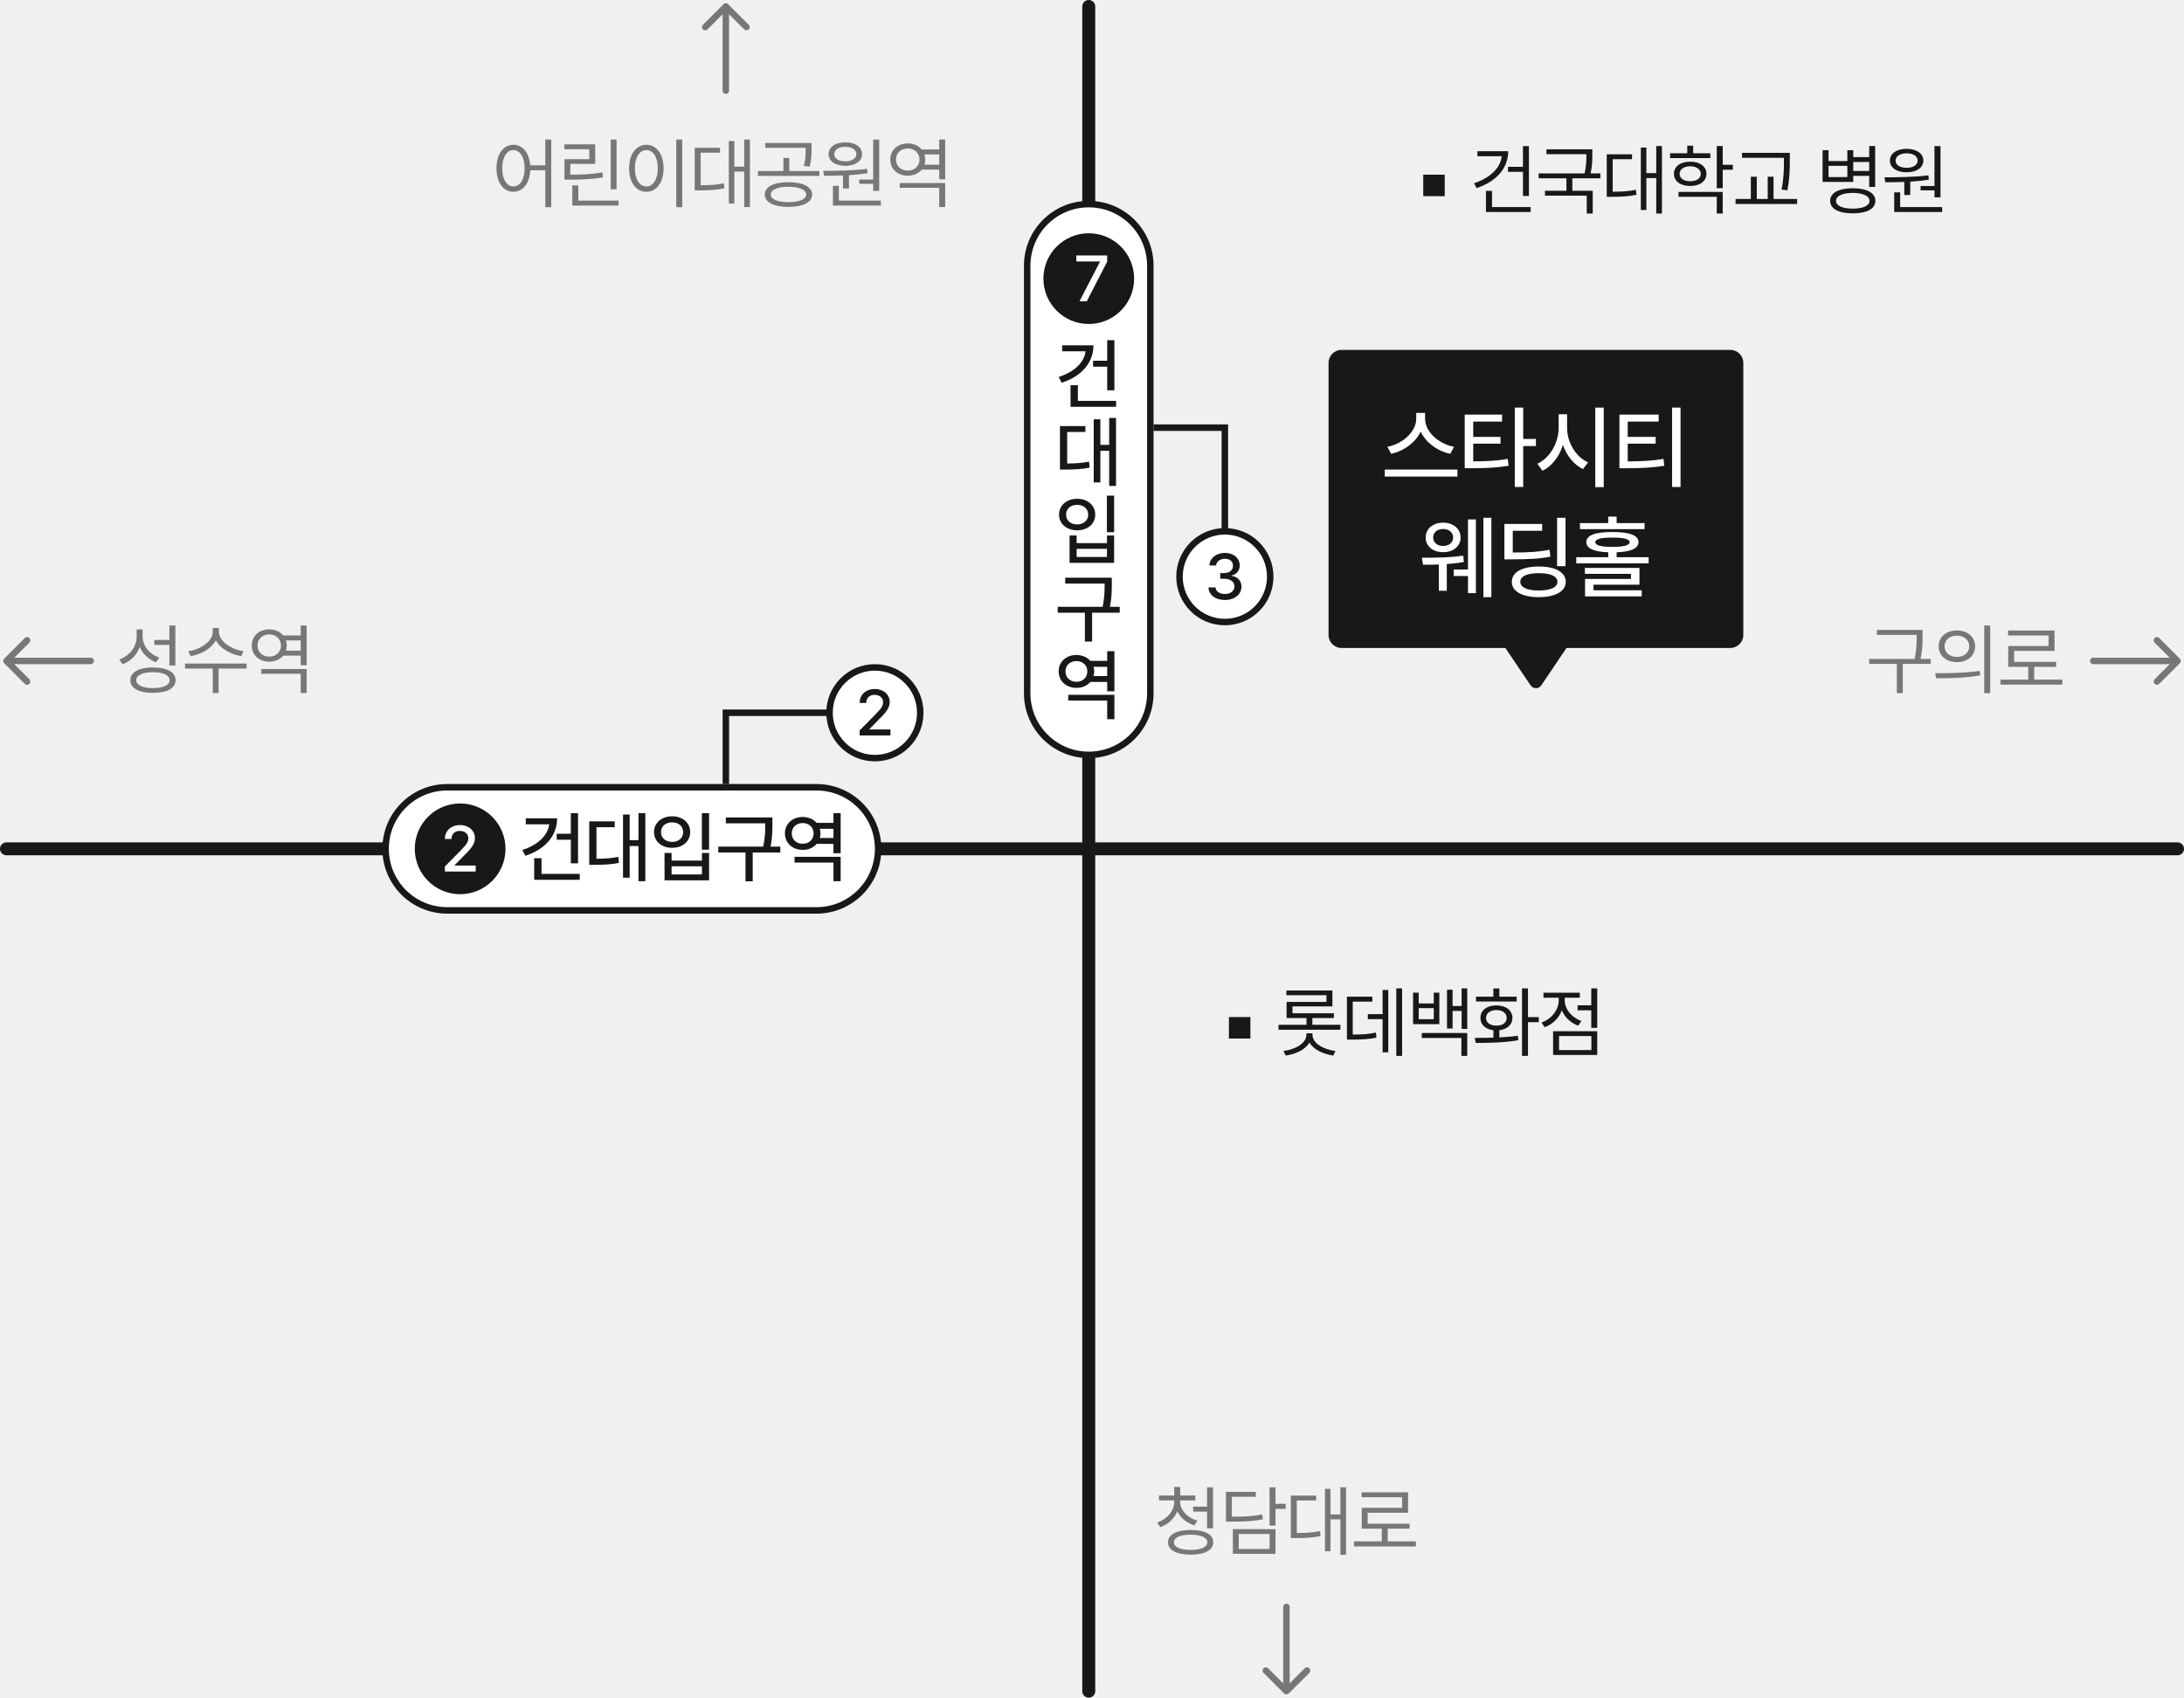
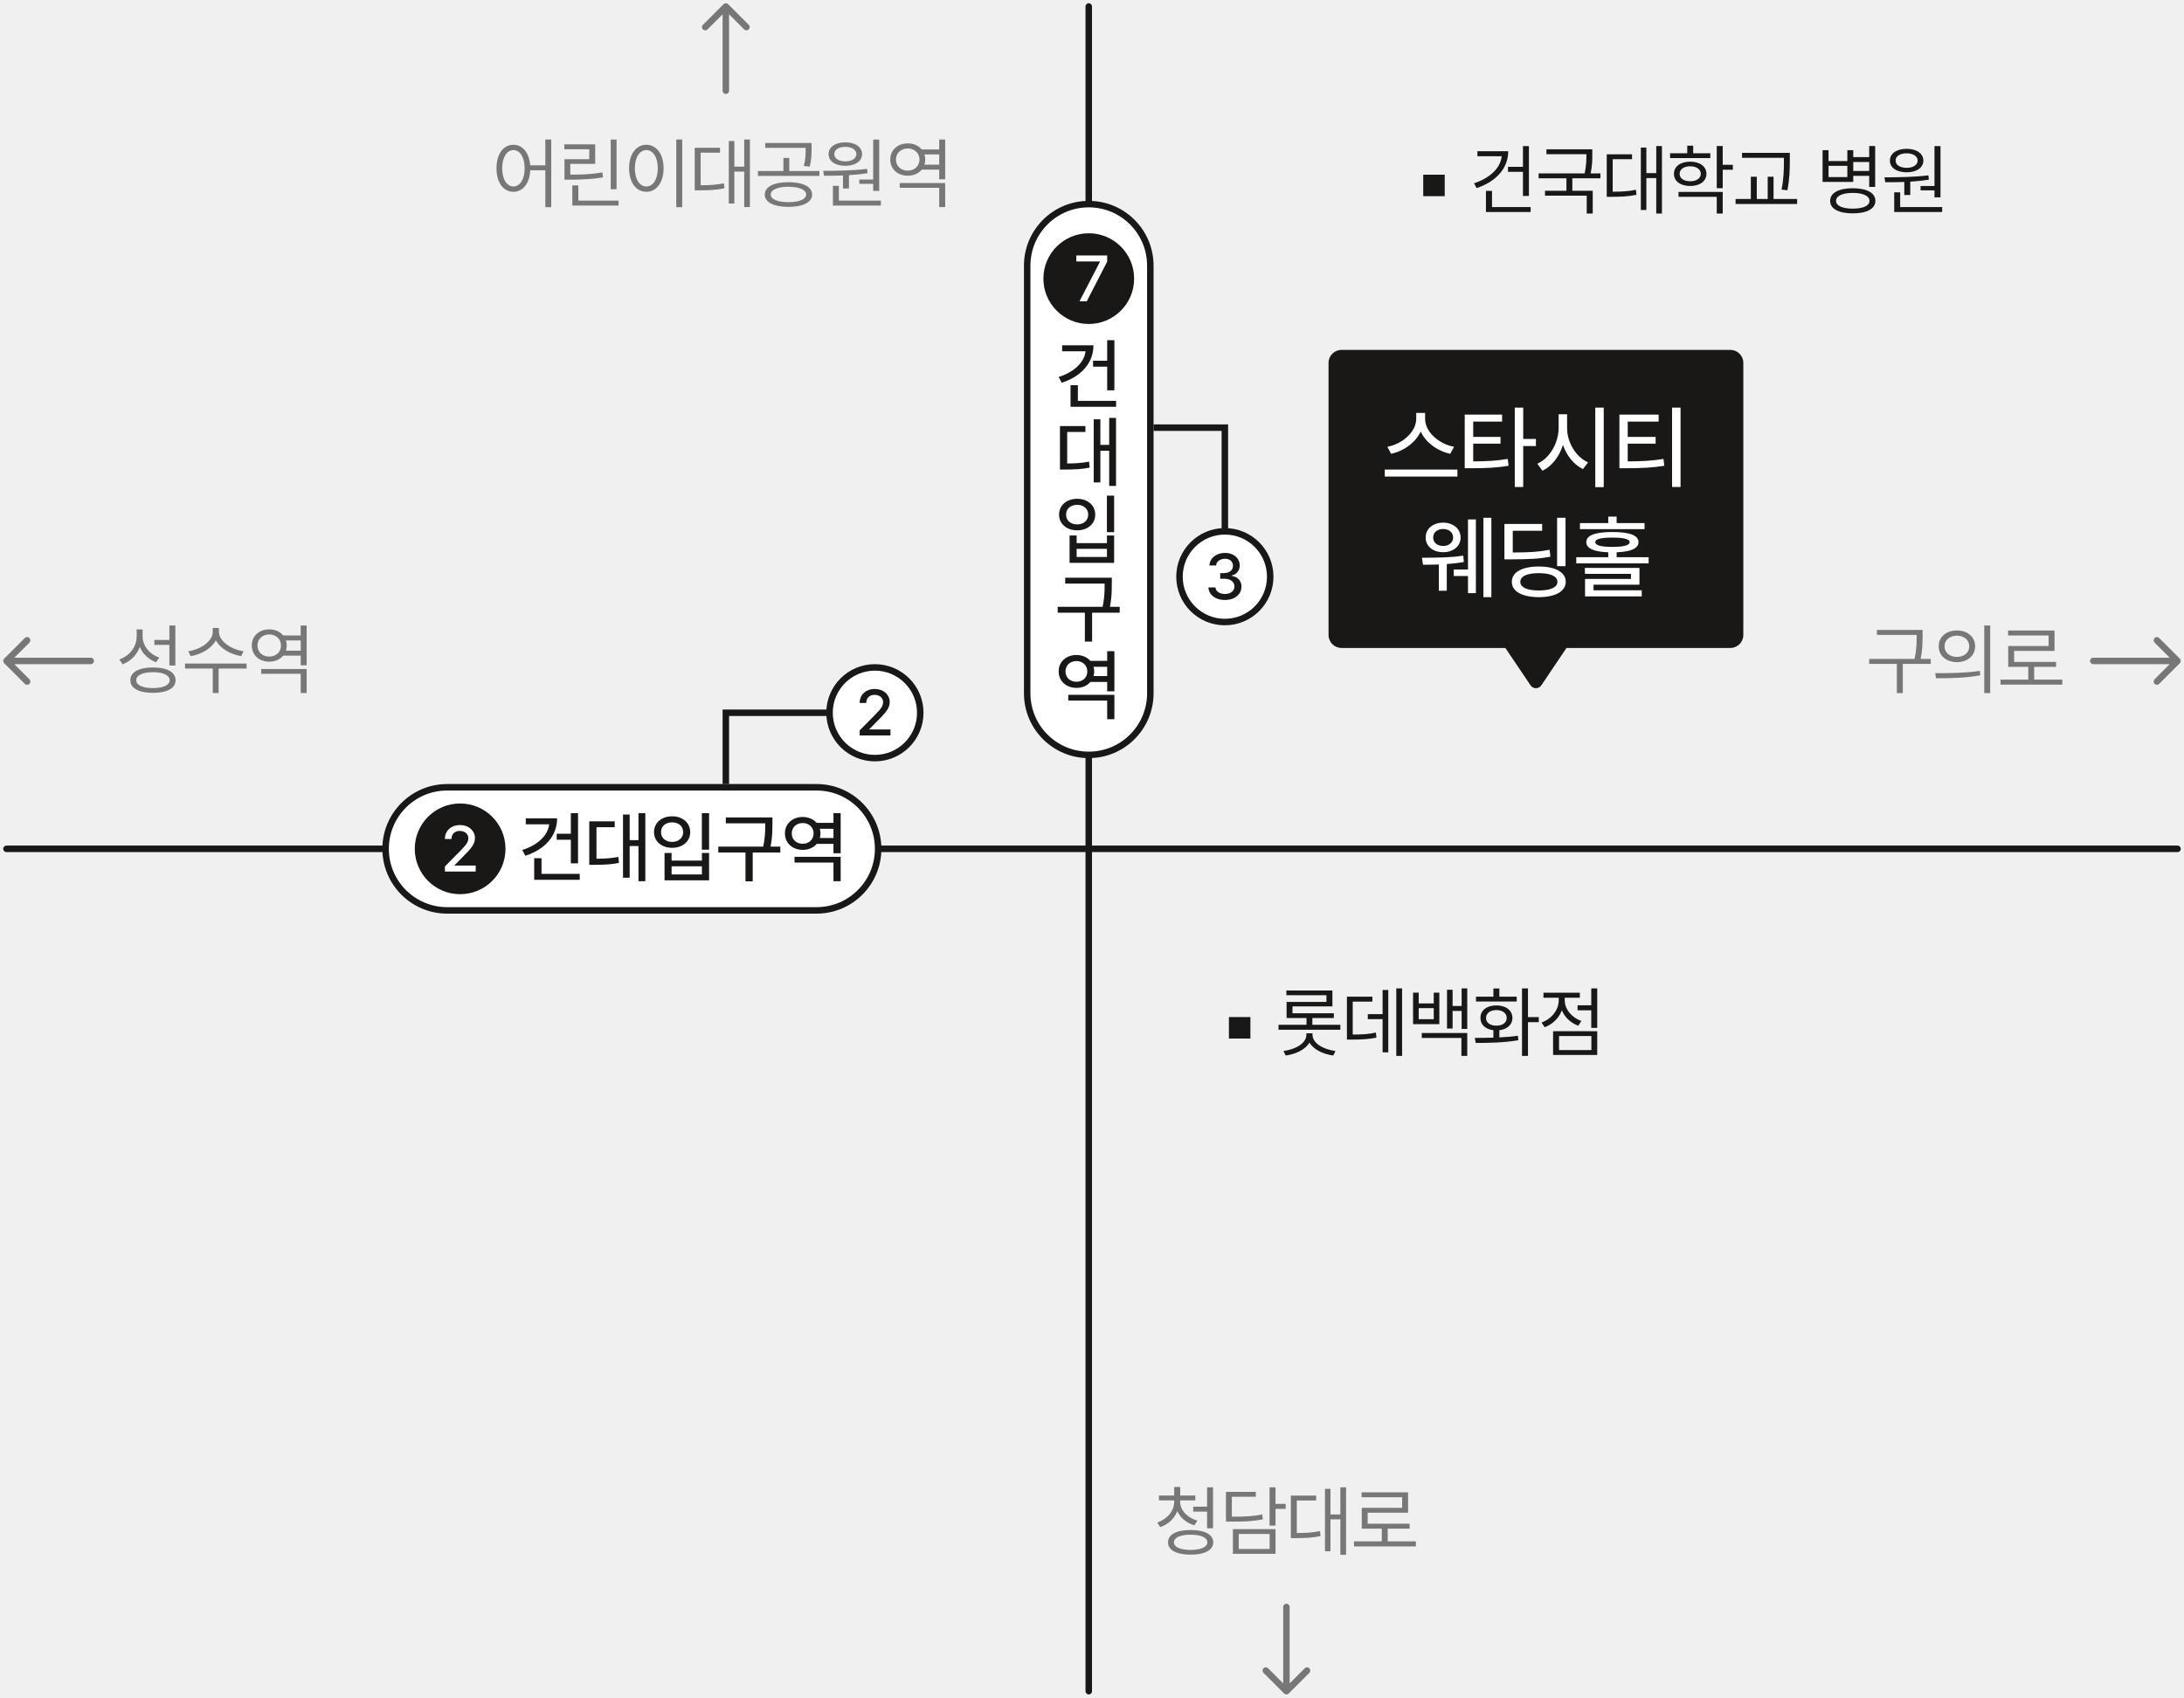
<svg xmlns="http://www.w3.org/2000/svg" width="337" height="262" viewBox="0 0 337 262" fill="none">
-   <path d="M168 1V261" stroke-width="2" stroke-linecap="round" stroke="#1A1816" />
-   <path d="M1 131L336 131" stroke-width="2" stroke-linecap="round" stroke="#1A1816" />
+   <path d="M168 1V261" stroke-linecap="round" stroke="#1A1816" />
+   <path d="M1 131L336 131" stroke-linecap="round" stroke="#1A1816" />
  <path d="M219.611 26.961H222.926V30.276H219.611V26.961ZM235.918 22.544V30.243H234.998V26.522H232.686V25.751H234.998V22.544H235.918ZM227.448 28.287C229.843 27.496 231.513 25.996 231.72 24.11H227.97V23.34H232.727C232.719 26.017 230.805 28.055 227.846 29.025L227.448 28.287ZM229.288 32.721V29.456H230.224V31.959H236.183V32.721H229.288ZM245.701 23.041V23.796C245.701 24.57 245.701 25.507 245.44 26.762H246.952V27.517H242.618V29.439H245.767V32.953H244.839V30.193H238.4V29.439H241.706V27.517H237.414V26.762H244.52C244.789 25.49 244.789 24.57 244.789 23.796H238.623V23.041H245.701ZM256.445 22.536V32.953H255.567V27.483H254.042V32.406H253.188V22.768H254.042V26.721H255.567V22.536H256.445ZM247.926 30.376V23.812H251.829V24.566H248.846V29.588C250.284 29.584 251.274 29.526 252.426 29.29L252.509 30.061C251.257 30.326 250.197 30.367 248.597 30.376H247.926ZM263.908 23.655V24.401H257.701V23.655H260.352V22.486H261.264V23.655H263.908ZM258.297 26.829C258.289 25.685 259.3 24.956 260.808 24.948C262.3 24.956 263.303 25.685 263.311 26.829C263.303 27.964 262.3 28.702 260.808 28.702C259.3 28.702 258.289 27.964 258.297 26.829ZM259.002 30.376V29.622H265.822V32.953H264.902V30.376H259.002ZM259.176 26.829C259.167 27.525 259.822 27.972 260.808 27.972C261.778 27.972 262.433 27.525 262.441 26.829C262.433 26.124 261.778 25.669 260.808 25.66C259.822 25.669 259.167 26.124 259.176 26.829ZM264.902 29.041V22.536H265.822V25.428H267.388V26.199H265.822V29.041H264.902ZM276.177 23.588V24.749C276.169 26.083 276.169 27.425 275.804 29.365L274.901 29.257C275.265 27.417 275.265 26.05 275.265 24.749V24.351H268.801V23.588H276.177ZM267.807 31.478V30.707H270.16V27.276H271.08V30.707H272.763V27.276H273.666V30.707H277.304V31.478H267.807ZM282.152 23.174V24.856H285.052V23.174H285.964V24.243H288.425V22.536H289.345V28.851H288.425V27.144H285.964V28.072H281.232V23.174H282.152ZM282.152 27.326H285.052V25.594H282.152V27.326ZM282.4 31.006C282.392 29.762 283.718 29.058 285.889 29.05C288.052 29.058 289.378 29.762 289.378 31.006C289.378 32.224 288.052 32.928 285.889 32.928C283.718 32.928 282.392 32.224 282.4 31.006ZM283.312 31.006C283.304 31.751 284.29 32.199 285.889 32.199C287.48 32.199 288.467 31.751 288.467 31.006C288.467 30.227 287.48 29.779 285.889 29.771C284.29 29.779 283.304 30.227 283.312 31.006ZM285.964 26.381H288.425V24.997H285.964V26.381ZM299.426 22.544V30.459H298.498V29.373H296.352V28.702H298.498V22.544H299.426ZM290.783 27.367C292.722 27.359 295.332 27.343 297.562 27.061L297.628 27.732C296.696 27.881 295.722 27.977 294.761 28.035V30.094H293.841V28.08C292.788 28.122 291.781 28.126 290.907 28.122L290.783 27.367ZM291.62 24.782C291.62 23.688 292.664 22.967 294.205 22.967C295.73 22.967 296.774 23.688 296.783 24.782C296.774 25.892 295.73 26.588 294.205 26.588C292.664 26.588 291.62 25.892 291.62 24.782ZM292.283 32.721V29.68H293.203V31.959H299.683V32.721H292.283ZM292.498 24.782C292.49 25.461 293.186 25.901 294.205 25.901C295.192 25.901 295.896 25.461 295.904 24.782C295.896 24.11 295.192 23.655 294.205 23.663C293.186 23.655 292.49 24.11 292.498 24.782Z" fill="#1A1816" />
  <path d="M189.628 156.961H192.943V160.276H189.628V156.961ZM206.821 158.155V158.917H197.283V158.155H201.6V157.11H198.526V154.624H204.675V153.588H198.493V152.859H205.595V155.32H199.437V156.381H205.819V157.11H202.504V158.155H206.821ZM198.045 162.199C199.943 161.95 201.584 160.989 201.584 159.68V159.464H202.52V159.68C202.52 160.989 204.153 161.95 206.067 162.199L205.728 162.903C204.136 162.671 202.678 161.979 202.056 160.894C201.431 161.979 199.976 162.671 198.385 162.903L198.045 162.199ZM216.348 152.536V162.953H215.453V152.536H216.348ZM207.837 160.442V153.82H211.765V154.583H208.732V159.663C210.236 159.659 211.185 159.601 212.303 159.356L212.395 160.135C211.193 160.384 210.174 160.434 208.5 160.442H207.837ZM211.06 157.285V156.514H213.339V152.785H214.218V162.406H213.339V157.285H211.06ZM218.912 153.199V154.856H221.233V153.199H222.095V158.055H218.042V153.199H218.912ZM218.912 157.293H221.233V155.586H218.912V157.293ZM219.385 160.185V159.423H226.404V162.953H225.501V160.185H219.385ZM223.28 158.727V152.743H224.142V155.254H225.534V152.544H226.404V158.793H225.534V156.017H224.142V158.727H223.28ZM235.773 152.536V156.97H237.439V157.749H235.773V162.953H234.853V152.536H235.773ZM227.56 160.177C228.41 160.173 229.404 160.169 230.436 160.14V158.992C229.222 158.847 228.43 158.138 228.439 157.102C228.43 155.925 229.425 155.163 230.9 155.163C232.358 155.163 233.369 155.925 233.378 157.102C233.369 158.138 232.566 158.851 231.356 158.992V160.102C232.325 160.057 233.307 159.978 234.215 159.845L234.281 160.541C232.002 160.931 229.541 160.956 227.718 160.956L227.56 160.177ZM227.751 154.558V153.812H230.436V152.552H231.356V153.812H234.032V154.558H227.751ZM229.3 157.102C229.3 157.823 229.939 158.296 230.9 158.287C231.853 158.296 232.491 157.823 232.491 157.102C232.491 156.373 231.853 155.884 230.9 155.884C229.939 155.884 229.3 156.373 229.3 157.102ZM246.459 152.536V158.635H245.539V155.917H243.426V155.146H245.539V152.536H246.459ZM237.865 157.807C239.407 157.26 240.517 155.867 240.517 154.384V153.978H238.164V153.207H243.774V153.978H241.445V154.384C241.445 155.727 242.489 157.028 244.014 157.566L243.534 158.296C242.357 157.873 241.449 156.999 240.998 155.921C240.546 157.123 239.585 158.076 238.346 158.528L237.865 157.807ZM239.647 162.812V159.149H246.459V162.812H239.647ZM240.567 162.058H245.556V159.887H240.567V162.058Z" fill="#1A1816" />
  <path d="M182.096 231.765C182.096 233.066 183.214 234.235 184.756 234.682L184.308 235.403C183.098 235.039 182.133 234.251 181.661 233.224C181.213 234.363 180.26 235.262 179.021 235.677L178.574 234.964C180.107 234.45 181.184 233.182 181.184 231.765V231.55H178.831V230.804H181.184V229.486H182.112V230.804H184.441V231.55H182.096V231.765ZM180.231 238.022C180.223 236.812 181.549 236.124 183.72 236.124C185.883 236.124 187.209 236.812 187.209 238.022C187.209 239.232 185.883 239.928 183.72 239.928C181.549 239.928 180.223 239.232 180.231 238.022ZM181.143 238.022C181.134 238.751 182.121 239.199 183.72 239.199C185.319 239.199 186.297 238.751 186.297 238.022C186.297 237.285 185.319 236.854 183.72 236.845C182.121 236.854 181.134 237.285 181.143 238.022ZM184.118 233.282V232.519H186.256V229.536H187.176V235.851H186.256V233.282H184.118ZM196.818 229.536V232.088H198.384V232.859H196.818V235.445H195.898V229.536H196.818ZM189.169 234.831V230.24H193.777V230.994H190.08V234.069C192.169 234.073 193.362 233.999 194.754 233.721L194.87 234.475C193.404 234.773 192.161 234.831 189.973 234.831H189.169ZM190.238 239.804V235.992H196.818V239.804H190.238ZM191.141 239.058H195.906V236.738H191.141V239.058ZM207.703 229.536V239.953H206.825V234.483H205.3V239.406H204.446V229.768H205.3V233.721H206.825V229.536H207.703ZM199.184 237.376V230.812H203.087V231.566H200.104V236.588C201.542 236.584 202.532 236.526 203.684 236.29L203.767 237.061C202.515 237.326 201.455 237.367 199.855 237.376H199.184ZM218.472 237.881V238.66H208.934V237.881H213.218V235.917H210.127V232.702H216.359V231.069H210.102V230.307H217.271V233.456H211.039V235.155H217.511V235.917H214.13V237.881H218.472Z" fill="#777777" />
  <path d="M199 248C199 247.724 198.776 247.5 198.5 247.5C198.224 247.5 198 247.724 198 248H198.5H199ZM198.5 248H198V261H198.5H199V248H198.5ZM198.146 261.354C198.342 261.549 198.658 261.549 198.854 261.354L202.036 258.172C202.231 257.976 202.231 257.66 202.036 257.464C201.84 257.269 201.524 257.269 201.328 257.464L198.5 260.293L195.672 257.464C195.476 257.269 195.16 257.269 194.964 257.464C194.769 257.66 194.769 257.976 194.964 258.172L198.146 261.354Z" fill="#777777" />
  <path d="M111.5 14C111.5 14.276 111.724 14.5 112 14.5C112.276 14.5 112.5 14.276 112.5 14L112 14L111.5 14ZM112 14L112.5 14L112.5 1L112 1L111.5 1L111.5 14L112 14ZM112.354 0.646C112.158 0.451 111.842 0.451 111.646 0.646L108.464 3.828C108.269 4.024 108.269 4.34 108.464 4.536C108.66 4.731 108.976 4.731 109.172 4.536L112 1.707L114.828 4.536C115.024 4.731 115.34 4.731 115.536 4.536C115.731 4.34 115.731 4.024 115.536 3.828L112.354 0.646Z" fill="#777777" />
  <path d="M79.224 22.34C80.641 22.348 81.664 23.566 81.809 25.514H84.146V21.536H85.058V31.97H84.146V26.276H81.818C81.718 28.319 80.678 29.599 79.224 29.599C77.682 29.599 76.605 28.191 76.613 25.97C76.605 23.757 77.682 22.348 79.224 22.34ZM77.492 25.97C77.492 27.669 78.196 28.779 79.224 28.779C80.243 28.779 80.956 27.669 80.956 25.97C80.956 24.279 80.243 23.169 79.224 23.16C78.196 23.169 77.492 24.279 77.492 25.97ZM95.139 21.544V29.21H94.236V21.544H95.139ZM87.076 23.036V22.282H91.841V25.29H87.996V26.956C89.935 26.956 91.298 26.894 92.951 26.608L93.051 27.37C91.344 27.66 89.943 27.718 87.946 27.727H87.101V24.569H90.929V23.036H87.076ZM88.311 31.721V28.613H89.239V30.959H95.446V31.721H88.311ZM105.27 21.536V31.97H104.351V21.536H105.27ZM97.074 25.97C97.074 23.757 98.177 22.348 99.735 22.34C101.276 22.348 102.395 23.757 102.395 25.97C102.395 28.191 101.276 29.599 99.735 29.599C98.177 29.599 97.074 28.191 97.074 25.97ZM97.961 25.97C97.961 27.669 98.69 28.779 99.735 28.779C100.779 28.779 101.5 27.669 101.5 25.97C101.5 24.279 100.779 23.169 99.735 23.16C98.69 23.169 97.961 24.279 97.961 25.97ZM115.716 21.536V31.953H114.838V26.483H113.313V31.406H112.46V21.768H113.313V25.721H114.838V21.536H115.716ZM107.197 29.376V22.812H111.1V23.566H108.117V28.588C109.555 28.584 110.545 28.526 111.697 28.29L111.78 29.061C110.529 29.326 109.468 29.367 107.868 29.376H107.197ZM121.654 28.116C123.892 28.116 125.309 28.82 125.317 30.03C125.309 31.224 123.892 31.928 121.654 31.928C119.425 31.928 118.008 31.224 118.008 30.03C118.008 28.82 119.425 28.116 121.654 28.116ZM116.955 27.146V26.392H120.883V24.378H121.787V26.392H126.436V27.146H116.955ZM118.082 22.82V22.066H125.226V22.953C125.226 23.79 125.226 24.635 124.936 25.713L124.033 25.613C124.314 24.536 124.314 23.765 124.314 22.953V22.82H118.082ZM118.928 30.03C118.919 30.751 119.997 31.199 121.654 31.199C123.32 31.199 124.389 30.751 124.397 30.03C124.389 29.285 123.32 28.829 121.654 28.82C119.997 28.829 118.919 29.285 118.928 30.03ZM135.664 21.544V29.459H134.736V28.373H132.589V27.702H134.736V21.544H135.664ZM127.02 26.367C128.959 26.359 131.57 26.343 133.799 26.061L133.865 26.732C132.933 26.881 131.959 26.977 130.998 27.035V29.094H130.078V27.08C129.026 27.122 128.019 27.126 127.144 27.122L127.02 26.367ZM127.857 23.782C127.857 22.688 128.901 21.967 130.443 21.967C131.968 21.967 133.012 22.688 133.02 23.782C133.012 24.892 131.968 25.588 130.443 25.588C128.901 25.588 127.857 24.892 127.857 23.782ZM128.52 31.721V28.68H129.44V30.959H135.921V31.721H128.52ZM128.736 23.782C128.727 24.461 129.423 24.901 130.443 24.901C131.429 24.901 132.133 24.461 132.142 23.782C132.133 23.11 131.429 22.655 130.443 22.663C129.423 22.655 128.727 23.11 128.736 23.782ZM145.845 28.249V31.953H144.925V28.986H138.834V28.249H145.845ZM137.375 24.619C137.367 23.16 138.519 22.124 140.077 22.133C140.98 22.128 141.747 22.481 142.227 23.069H144.925V21.536H145.845V27.669H144.925V26.177H142.231C141.747 26.765 140.98 27.117 140.077 27.113C138.519 27.122 137.367 26.094 137.375 24.619ZM138.253 24.619C138.253 25.63 139.016 26.334 140.077 26.334C141.104 26.334 141.883 25.63 141.883 24.619C141.883 23.633 141.104 22.912 140.077 22.912C139.016 22.912 138.253 23.633 138.253 24.619ZM142.646 25.414H144.925V23.831H142.646C142.724 24.076 142.77 24.341 142.77 24.619C142.77 24.901 142.724 25.17 142.646 25.414Z" fill="#777777" />
  <path d="M14 102.5C14.276 102.5 14.5 102.276 14.5 102C14.5 101.724 14.276 101.5 14 101.5L14 102L14 102.5ZM14 102L14 101.5L1 101.5L1 102L1 102.5L14 102.5L14 102ZM0.646 101.646C0.451 101.842 0.451 102.158 0.646 102.354L3.828 105.536C4.024 105.731 4.34 105.731 4.536 105.536C4.731 105.34 4.731 105.024 4.536 104.828L1.707 102L4.536 99.172C4.731 98.976 4.731 98.66 4.536 98.465C4.34 98.269 4.024 98.269 3.828 98.465L0.646 101.646Z" fill="#777777" />
  <path d="M22.003 98.177C21.994 99.66 23.055 100.97 24.588 101.483L24.075 102.204C22.923 101.773 22.019 100.928 21.568 99.83C21.124 101.077 20.171 102.047 18.912 102.519L18.414 101.773C20.014 101.21 21.083 99.826 21.091 98.21V97.133H22.003V98.177ZM20.113 104.981C20.105 103.729 21.431 103.008 23.602 103.008C25.765 103.008 27.091 103.729 27.091 104.981C27.091 106.224 25.765 106.928 23.602 106.928C21.431 106.928 20.105 106.224 20.113 104.981ZM21.025 104.981C21.017 105.735 22.003 106.191 23.602 106.191C25.193 106.191 26.18 105.735 26.18 104.981C26.18 104.202 25.193 103.738 23.602 103.738C22.003 103.738 21.017 104.202 21.025 104.981ZM23.818 99.528V98.765H26.138V96.536H27.058V102.71H26.138V99.528H23.818ZM33.783 97.505C33.783 98.972 35.697 100.24 37.579 100.506L37.206 101.26C35.581 100.986 33.978 100.087 33.311 98.807C32.648 100.095 31.044 100.986 29.424 101.26L29.043 100.506C30.924 100.24 32.83 98.997 32.83 97.505V96.909H33.783V97.505ZM28.554 103.174V102.403H38.051V103.174H33.733V106.953H32.83V103.174H28.554ZM47.32 103.249V106.953H46.4V103.986H40.309V103.249H47.32ZM38.851 99.619C38.842 98.16 39.994 97.124 41.552 97.133C42.456 97.129 43.222 97.481 43.703 98.069H46.4V96.536H47.32V102.669H46.4V101.177H43.707C43.222 101.765 42.456 102.117 41.552 102.113C39.994 102.122 38.842 101.094 38.851 99.619ZM39.729 99.619C39.729 100.63 40.492 101.334 41.552 101.334C42.58 101.334 43.359 100.63 43.359 99.619C43.359 98.633 42.58 97.912 41.552 97.912C40.492 97.912 39.729 98.633 39.729 99.619ZM44.121 100.414H46.4V98.832H44.121C44.2 99.076 44.246 99.341 44.246 99.619C44.246 99.901 44.2 100.17 44.121 100.414Z" fill="#777777" />
  <path d="M296.66 97.216V98.127C296.66 99.113 296.66 100.191 296.362 101.691H297.92V102.453H293.61V106.97H292.691V102.453H288.423V101.691H295.425C295.749 100.195 295.749 99.097 295.749 98.127V97.978H289.616V97.216H296.66ZM301.96 97.298C303.601 97.298 304.761 98.293 304.769 99.743C304.761 101.193 303.601 102.188 301.96 102.188C300.319 102.188 299.142 101.193 299.15 99.743C299.142 98.293 300.319 97.298 301.96 97.298ZM298.612 103.887C300.534 103.895 303.186 103.878 305.49 103.539L305.565 104.218C303.178 104.666 300.617 104.674 298.736 104.674L298.612 103.887ZM300.054 99.743C300.045 100.713 300.849 101.384 301.96 101.384C303.062 101.384 303.866 100.713 303.866 99.743C303.866 98.773 303.062 98.102 301.96 98.102C300.849 98.102 300.045 98.773 300.054 99.743ZM306.178 106.97V96.536H307.098V106.97H306.178ZM318.224 104.881V105.66H308.685V104.881H312.969V102.917H309.878V99.702H316.11V98.069H309.853V97.307H317.022V100.456H310.79V102.155H317.262V102.917H313.881V104.881H318.224Z" fill="#777777" />
  <path d="M323 101.5C322.724 101.5 322.5 101.724 322.5 102C322.5 102.276 322.724 102.5 323 102.5L323 102L323 101.5ZM336 102L336 101.5L323 101.5L323 102L323 102.5L336 102.5L336 102ZM336.354 102.354C336.549 102.158 336.549 101.842 336.354 101.646L333.172 98.465C332.976 98.269 332.66 98.269 332.464 98.465C332.269 98.66 332.269 98.976 332.464 99.172L335.293 102L332.464 104.828C332.269 105.024 332.269 105.34 332.464 105.536C332.66 105.731 332.976 105.731 333.172 105.536L336.354 102.354Z" fill="#777777" />
  <rect x="59.5" y="121.5" width="76" height="19" rx="9.5" fill="white" />
  <rect x="59.5" y="121.5" width="76" height="19" rx="9.5" stroke="#1A1816" />
  <circle cx="71" cy="131" r="7" fill="#1A1816" />
  <path d="M68.648 133.72L71.1 131.244C71.397 130.935 71.623 130.687 71.78 130.498C71.936 130.309 72.056 130.125 72.139 129.945C72.224 129.764 72.267 129.573 72.267 129.372C72.267 129.144 72.209 128.944 72.094 128.771C71.979 128.599 71.821 128.466 71.621 128.374C71.423 128.28 71.201 128.233 70.954 128.233C70.697 128.233 70.47 128.285 70.274 128.388C70.081 128.489 69.931 128.634 69.825 128.823C69.722 129.012 69.67 129.232 69.67 129.483H68.648C68.648 129.059 68.747 128.685 68.945 128.36C69.145 128.034 69.421 127.78 69.774 127.601C70.128 127.421 70.529 127.331 70.975 127.331C71.422 127.331 71.82 127.419 72.17 127.594C72.52 127.769 72.793 128.009 72.988 128.316C73.186 128.619 73.287 128.961 73.289 129.341C73.287 129.613 73.235 129.873 73.133 130.122C73.032 130.37 72.859 130.648 72.615 130.954C72.374 131.258 72.03 131.628 71.583 132.066L70.147 133.526V133.578H73.403V134.5H68.651L68.648 133.72Z" fill="white" />
  <path d="M89.193 133.235H88.083V129.593H85.903V128.673H88.083V125.503H89.193V133.235ZM80.595 131.18C81.377 130.928 82.066 130.606 82.663 130.214C83.259 129.819 83.737 129.367 84.097 128.859C84.456 128.351 84.672 127.804 84.747 127.218H81.13V126.294H85.965C85.963 127.195 85.764 128.022 85.369 128.776C84.974 129.53 84.409 130.186 83.674 130.744C82.942 131.302 82.072 131.744 81.063 132.07L80.595 131.18ZM82.427 132.448H83.558V134.867H89.458V135.779H82.427V132.448ZM99.577 135.994H98.52V130.566H97.161V135.456H96.134V125.71H97.161V129.659H98.52V125.494H99.577V135.994ZM90.925 126.758H94.853V127.662H92.04V132.53C92.728 132.525 93.328 132.501 93.842 132.46C94.359 132.419 94.884 132.347 95.417 132.244L95.508 133.164C94.919 133.286 94.341 133.366 93.772 133.405C93.203 133.443 92.486 133.465 91.621 133.471H90.925V126.758ZM109.414 131.13H108.299V125.494H109.414V131.13ZM100.915 128.42C100.915 127.945 101.035 127.522 101.276 127.152C101.519 126.779 101.852 126.49 102.274 126.286C102.7 126.079 103.179 125.977 103.712 125.979C104.243 125.977 104.719 126.079 105.142 126.286C105.567 126.49 105.9 126.779 106.14 127.152C106.381 127.522 106.501 127.945 106.501 128.42C106.501 128.89 106.381 129.309 106.14 129.68C105.9 130.047 105.567 130.333 105.142 130.537C104.719 130.742 104.243 130.844 103.712 130.844C103.179 130.844 102.7 130.742 102.274 130.537C101.852 130.333 101.519 130.047 101.276 129.68C101.035 129.309 100.915 128.89 100.915 128.42ZM102.005 128.42C102.002 128.715 102.073 128.978 102.216 129.207C102.363 129.434 102.566 129.61 102.826 129.738C103.085 129.865 103.381 129.928 103.712 129.928C104.038 129.928 104.33 129.865 104.587 129.738C104.846 129.61 105.048 129.434 105.192 129.207C105.338 128.978 105.411 128.715 105.411 128.42C105.411 128.124 105.338 127.862 105.192 127.633C105.048 127.403 104.846 127.227 104.587 127.102C104.33 126.975 104.038 126.913 103.712 126.916C103.381 126.913 103.085 126.975 102.826 127.102C102.566 127.227 102.363 127.403 102.216 127.633C102.073 127.862 102.002 128.124 102.005 128.42ZM102.54 131.64H103.629V132.816H108.308V131.64H109.414V135.862H102.54V131.64ZM108.308 134.954V133.695H103.629V134.954H108.308ZM119.189 127.081C119.186 127.54 119.179 127.93 119.168 128.25C119.16 128.568 119.135 128.932 119.093 129.344C119.052 129.753 118.987 130.189 118.899 130.653H120.407V131.561H116.147V136.011H115.033V131.561H110.835V130.653H117.767C117.864 130.189 117.934 129.751 117.979 129.34C118.026 128.928 118.055 128.561 118.066 128.238C118.077 127.912 118.082 127.526 118.082 127.081V127.061H111.999V126.157H119.189V127.081ZM129.718 135.994H128.607V133.115H122.599V132.232H129.718V135.994ZM121.119 128.61C121.117 128.127 121.233 127.693 121.468 127.309C121.705 126.925 122.031 126.626 122.445 126.41C122.863 126.192 123.331 126.083 123.85 126.083C124.295 126.083 124.704 126.163 125.077 126.323C125.452 126.481 125.764 126.704 126.013 126.994H128.607V125.494H129.718V131.685H128.607V130.239H126.017C125.766 130.532 125.455 130.76 125.085 130.923C124.715 131.083 124.309 131.162 123.867 131.159C123.345 131.159 122.874 131.051 122.454 130.836C122.037 130.62 121.709 130.319 121.472 129.932C121.234 129.543 121.117 129.102 121.119 128.61ZM122.176 128.61C122.176 128.928 122.248 129.209 122.392 129.452C122.535 129.692 122.735 129.88 122.992 130.015C123.249 130.148 123.541 130.214 123.867 130.214C124.182 130.214 124.466 130.148 124.72 130.015C124.974 129.88 125.173 129.691 125.317 129.448C125.463 129.204 125.537 128.925 125.537 128.61C125.537 128.304 125.463 128.03 125.317 127.79C125.173 127.547 124.974 127.359 124.72 127.227C124.466 127.091 124.182 127.023 123.867 127.023C123.541 127.023 123.249 127.091 122.992 127.227C122.735 127.359 122.535 127.547 122.392 127.79C122.248 128.03 122.176 128.304 122.176 128.61ZM128.607 129.331V127.906H126.502C126.568 128.141 126.602 128.376 126.602 128.61C126.602 128.854 126.568 129.094 126.502 129.331H128.607Z" fill="#1A1816" />
  <rect x="158.5" y="31.5" width="19" height="85" rx="9.5" fill="white" />
  <rect x="158.5" y="31.5" width="19" height="85" rx="9.5" stroke="#1A1816" />
  <circle cx="168" cy="43" r="7" fill="#1A1816" />
  <path d="M169.725 40.402V40.35H166.079V39.428H170.84V40.385L167.691 46.5H166.569L169.725 40.402Z" fill="white" />
  <path d="M171.955 60.235H170.845V56.593H168.665V55.673H170.845V52.503H171.955V60.235ZM163.357 58.18C164.139 57.928 164.828 57.606 165.425 57.214C166.022 56.819 166.5 56.367 166.859 55.859C167.218 55.351 167.435 54.804 167.509 54.218H163.892V53.294H168.727C168.725 54.195 168.526 55.022 168.131 55.776C167.736 56.53 167.171 57.187 166.436 57.745C165.704 58.303 164.834 58.745 163.826 59.07L163.357 58.18ZM165.189 59.447H166.32V61.867H172.221V62.779H165.189V59.447ZM172.208 74.995H171.151V69.566H169.792V74.456H168.765V64.71H169.792V68.659H171.151V64.495H172.208V74.995ZM163.556 65.758H167.484V66.662H164.671V71.53C165.359 71.525 165.959 71.501 166.473 71.46C166.99 71.418 167.515 71.347 168.048 71.245L168.139 72.164C167.551 72.286 166.972 72.366 166.403 72.405C165.834 72.443 165.117 72.466 164.252 72.471H163.556V65.758ZM171.914 82.13H170.799V76.495H171.914V82.13ZM163.415 79.42C163.415 78.945 163.535 78.522 163.776 78.152C164.019 77.779 164.352 77.49 164.774 77.286C165.2 77.079 165.679 76.977 166.212 76.979C166.743 76.977 167.219 77.079 167.642 77.286C168.067 77.49 168.4 77.779 168.64 78.152C168.881 78.522 169.001 78.945 169.001 79.42C169.001 79.889 168.881 80.309 168.64 80.68C168.4 81.047 168.067 81.333 167.642 81.537C167.219 81.742 166.743 81.844 166.212 81.844C165.679 81.844 165.2 81.742 164.774 81.537C164.352 81.333 164.019 81.047 163.776 80.68C163.535 80.309 163.415 79.889 163.415 79.42ZM164.505 79.42C164.502 79.716 164.573 79.978 164.716 80.207C164.863 80.434 165.066 80.611 165.326 80.738C165.585 80.865 165.881 80.928 166.212 80.928C166.538 80.928 166.83 80.865 167.087 80.738C167.346 80.611 167.548 80.434 167.692 80.207C167.838 79.978 167.911 79.716 167.911 79.42C167.911 79.124 167.838 78.862 167.692 78.633C167.548 78.403 167.346 78.227 167.087 78.102C166.83 77.975 166.538 77.913 166.212 77.916C165.881 77.913 165.585 77.975 165.326 78.102C165.066 78.227 164.863 78.403 164.716 78.633C164.573 78.862 164.502 79.124 164.505 79.42ZM165.04 82.639H166.129V83.816H170.808V82.639H171.914V86.862H165.04V82.639ZM170.808 85.954V84.695H166.129V85.954H170.808ZM171.558 90.082C171.555 90.54 171.548 90.93 171.537 91.25C171.529 91.568 171.504 91.932 171.462 92.344C171.421 92.753 171.356 93.189 171.267 93.653H172.776V94.561H168.516V99.011H167.401V94.561H163.204V93.653H170.136C170.233 93.189 170.303 92.751 170.348 92.34C170.395 91.928 170.424 91.561 170.435 91.238C170.446 90.912 170.451 90.526 170.451 90.082V90.061H164.368V89.157H171.558V90.082ZM171.955 110.994H170.845V108.115H164.837V107.232H171.955V110.994ZM163.357 103.61C163.355 103.127 163.471 102.693 163.705 102.309C163.943 101.925 164.269 101.626 164.683 101.41C165.1 101.192 165.569 101.083 166.088 101.083C166.533 101.083 166.942 101.163 167.314 101.323C167.69 101.481 168.002 101.704 168.251 101.994H170.845V100.494H171.955V106.685H170.845V105.239H168.255C168.004 105.532 167.693 105.76 167.323 105.923C166.953 106.083 166.546 106.162 166.105 106.159C165.582 106.159 165.111 106.051 164.692 105.836C164.274 105.62 163.947 105.319 163.709 104.932C163.472 104.543 163.355 104.102 163.357 103.61ZM164.414 103.61C164.414 103.928 164.486 104.209 164.629 104.452C164.773 104.692 164.973 104.88 165.23 105.015C165.487 105.148 165.779 105.214 166.105 105.214C166.419 105.214 166.704 105.148 166.958 105.015C167.212 104.88 167.411 104.691 167.555 104.448C167.701 104.204 167.774 103.925 167.774 103.61C167.774 103.304 167.701 103.03 167.555 102.79C167.411 102.547 167.212 102.359 166.958 102.227C166.704 102.091 166.419 102.023 166.105 102.023C165.779 102.023 165.487 102.091 165.23 102.227C164.973 102.359 164.773 102.547 164.629 102.79C164.486 103.03 164.414 103.304 164.414 103.61ZM170.845 104.331V102.906H168.74C168.806 103.141 168.839 103.376 168.839 103.61C168.839 103.854 168.806 104.094 168.74 104.331H170.845Z" fill="#1A1816" />
  <circle cx="189" cy="89" r="7" fill="white" stroke="#1A1816" />
  <path d="M189.012 92.597C188.531 92.597 188.099 92.515 187.717 92.352C187.337 92.188 187.037 91.959 186.816 91.664C186.597 91.37 186.482 91.032 186.47 90.653H187.558C187.57 90.855 187.64 91.034 187.769 91.188C187.9 91.342 188.073 91.462 188.287 91.547C188.501 91.63 188.739 91.671 189.001 91.671C189.285 91.671 189.538 91.623 189.761 91.526C189.987 91.43 190.162 91.294 190.286 91.119C190.413 90.944 190.476 90.745 190.476 90.521C190.478 90.287 190.416 90.078 190.289 89.896C190.165 89.715 189.982 89.573 189.74 89.472C189.501 89.37 189.216 89.32 188.884 89.32H188.283V88.443H188.884C189.151 88.443 189.388 88.397 189.595 88.305C189.803 88.21 189.964 88.078 190.079 87.907C190.196 87.737 190.255 87.54 190.255 87.317C190.255 87.103 190.204 86.914 190.103 86.751C190.002 86.585 189.858 86.457 189.671 86.367C189.487 86.278 189.272 86.233 189.026 86.233C188.786 86.233 188.563 86.275 188.356 86.361C188.151 86.443 187.985 86.563 187.858 86.72C187.732 86.876 187.664 87.058 187.655 87.265H186.619C186.63 86.89 186.744 86.556 186.961 86.264C187.177 85.969 187.467 85.74 187.831 85.577C188.195 85.413 188.596 85.332 189.036 85.332C189.485 85.332 189.881 85.419 190.224 85.594C190.569 85.767 190.834 86 191.018 86.295C191.204 86.587 191.297 86.909 191.294 87.262C191.297 87.524 191.246 87.762 191.142 87.977C191.041 88.191 190.896 88.37 190.707 88.515C190.518 88.658 190.297 88.76 190.044 88.823V88.878C190.36 88.921 190.631 89.019 190.859 89.171C191.089 89.323 191.264 89.518 191.384 89.755C191.504 89.992 191.562 90.26 191.56 90.559C191.562 90.946 191.453 91.295 191.232 91.606C191.013 91.914 190.71 92.157 190.32 92.334C189.931 92.509 189.495 92.597 189.012 92.597Z" fill="#1A1816" />
  <circle cx="135" cy="110" r="7" transform="rotate(-90 135 110)" fill="white" stroke="#1A1816" />
  <path d="M132.648 112.72L135.1 110.244C135.397 109.935 135.623 109.687 135.78 109.498C135.936 109.309 136.056 109.125 136.139 108.945C136.224 108.764 136.267 108.573 136.267 108.372C136.267 108.144 136.209 107.944 136.094 107.771C135.979 107.599 135.821 107.466 135.621 107.374C135.423 107.28 135.201 107.233 134.955 107.233C134.697 107.233 134.47 107.285 134.274 107.388C134.081 107.489 133.931 107.634 133.825 107.823C133.722 108.012 133.67 108.232 133.67 108.483H132.648C132.648 108.059 132.747 107.685 132.945 107.36C133.145 107.034 133.421 106.78 133.774 106.601C134.128 106.421 134.529 106.331 134.975 106.331C135.422 106.331 135.82 106.419 136.17 106.594C136.52 106.769 136.793 107.009 136.988 107.316C137.186 107.619 137.286 107.961 137.289 108.341C137.286 108.613 137.235 108.873 137.133 109.122C137.032 109.37 136.859 109.648 136.615 109.954C136.374 110.258 136.03 110.628 135.583 111.066L134.147 112.526V112.578H137.403V113.5H132.651L132.648 112.72Z" fill="#1A1816" />
  <path d="M178 66H189V82" stroke="#1A1816" />
  <path d="M112 121L112 110L128 110" stroke="#1A1816" />
  <rect x="205" y="54" width="64" height="46" rx="2" fill="#1A1816" />
  <path d="M219.897 64.651C219.897 65.298 220.103 65.927 220.516 66.536C220.931 67.145 221.483 67.665 222.169 68.097C222.859 68.529 223.592 68.814 224.369 68.953L223.779 70.036C223.125 69.894 222.498 69.662 221.898 69.34C221.302 69.017 220.772 68.623 220.308 68.155C219.844 67.688 219.481 67.172 219.22 66.608C218.956 67.169 218.59 67.683 218.123 68.151C217.659 68.618 217.128 69.013 216.532 69.335C215.936 69.657 215.311 69.891 214.657 70.036L214.076 68.953C214.85 68.808 215.578 68.521 216.262 68.093C216.945 67.661 217.493 67.14 217.905 66.531C218.318 65.922 218.526 65.295 218.529 64.651V63.727H219.897V64.651ZM213.675 72.472H224.886V73.55H213.675V72.472ZM231.779 65.061H227.322V67.43H231.538V68.465H227.322V71.206C228.408 71.199 229.356 71.17 230.165 71.119C230.977 71.064 231.807 70.966 232.654 70.824L232.785 71.883C231.889 72.028 231.004 72.127 230.131 72.182C229.261 72.234 228.216 72.261 226.998 72.264H226.012V63.988H231.779V65.061ZM233.737 62.91H235.038V67.74H237V68.837H235.038V75.16H233.737V62.91ZM241.81 66.028C241.807 66.766 241.942 67.493 242.216 68.209C242.494 68.924 242.879 69.559 243.372 70.113C243.865 70.668 244.424 71.082 245.049 71.356L244.266 72.39C243.57 72.058 242.953 71.567 242.415 70.916C241.876 70.261 241.462 69.511 241.172 68.663C240.885 69.572 240.468 70.376 239.92 71.075C239.372 71.775 238.737 72.3 238.015 72.651L237.213 71.568C237.845 71.285 238.41 70.856 238.91 70.282C239.409 69.709 239.799 69.05 240.08 68.305C240.36 67.561 240.502 66.802 240.505 66.028V63.93H241.81V66.028ZM246.156 62.91H247.462V75.184H246.156V62.91ZM255.936 65.061H251.164V67.43H255.472V68.465H251.164V71.206C252.286 71.203 253.266 71.174 254.104 71.119C254.942 71.064 255.8 70.966 256.68 70.824L256.811 71.883C255.896 72.028 254.99 72.127 254.094 72.182C253.201 72.234 252.131 72.261 250.884 72.264H249.883V63.988H255.936V65.061ZM258.01 62.91H259.315V75.16H258.01V62.91ZM222.689 80.659C223.201 80.659 223.66 80.758 224.066 80.954C224.476 81.148 224.796 81.418 225.028 81.767C225.26 82.111 225.378 82.506 225.381 82.951C225.378 83.392 225.26 83.787 225.028 84.135C224.796 84.48 224.476 84.748 224.066 84.938C223.66 85.128 223.201 85.222 222.689 85.218C222.17 85.222 221.704 85.128 221.291 84.938C220.882 84.748 220.562 84.48 220.329 84.135C220.097 83.787 219.983 83.392 219.986 82.951C219.983 82.506 220.096 82.111 220.325 81.767C220.557 81.418 220.879 81.148 221.291 80.954C221.704 80.758 222.17 80.659 222.689 80.659ZM219.832 86.074C220.947 86.074 222.015 86.053 223.037 86.011C224.058 85.966 224.975 85.88 225.787 85.755L225.879 86.727C225.128 86.871 224.25 86.98 223.245 87.05V91.169H222.021V87.118C221.329 87.144 220.513 87.157 219.575 87.157L219.411 86.074H219.832ZM221.146 82.951C221.146 83.206 221.211 83.431 221.34 83.628C221.472 83.824 221.654 83.979 221.886 84.092C222.118 84.201 222.386 84.256 222.689 84.256C222.985 84.256 223.249 84.201 223.481 84.092C223.713 83.979 223.894 83.824 224.023 83.628C224.155 83.431 224.221 83.206 224.221 82.951C224.221 82.696 224.155 82.469 224.023 82.269C223.894 82.07 223.713 81.915 223.481 81.805C223.249 81.696 222.985 81.642 222.689 81.646C222.389 81.642 222.121 81.696 221.886 81.805C221.654 81.915 221.472 82.07 221.34 82.269C221.211 82.466 221.146 82.693 221.146 82.951ZM224.318 87.887H226.517V80.157H227.736V91.537H226.517V88.897H224.318V87.887ZM228.896 79.91H230.124V92.16H228.896V79.91ZM241.566 87.379H240.266V79.91H241.566V87.379ZM232.135 80.858H237.96V81.912H233.425V85.267C234.74 85.263 235.812 85.233 236.64 85.175C237.472 85.117 238.293 85.007 239.106 84.846L239.236 85.909C238.385 86.074 237.525 86.183 236.655 86.238C235.784 86.293 234.621 86.322 233.164 86.325H232.135V80.858ZM233.28 89.791C233.28 89.298 233.446 88.874 233.778 88.52C234.113 88.165 234.594 87.895 235.219 87.708C235.844 87.521 236.587 87.427 237.447 87.427C238.295 87.427 239.03 87.521 239.652 87.708C240.277 87.895 240.757 88.165 241.092 88.52C241.431 88.874 241.602 89.298 241.605 89.791C241.602 90.281 241.431 90.704 241.092 91.058C240.757 91.412 240.277 91.683 239.652 91.87C239.03 92.06 238.295 92.157 237.447 92.16C236.587 92.157 235.842 92.06 235.214 91.87C234.589 91.683 234.11 91.412 233.778 91.058C233.446 90.707 233.28 90.284 233.28 89.791ZM234.586 89.791C234.586 90.072 234.698 90.312 234.924 90.512C235.15 90.712 235.475 90.865 235.9 90.971C236.329 91.074 236.845 91.126 237.447 91.126C238.044 91.126 238.556 91.074 238.985 90.971C239.417 90.865 239.747 90.712 239.976 90.512C240.205 90.312 240.319 90.072 240.319 89.791C240.319 89.508 240.205 89.266 239.976 89.066C239.75 88.867 239.421 88.715 238.99 88.612C238.561 88.509 238.047 88.457 237.447 88.457C236.845 88.457 236.329 88.509 235.9 88.612C235.472 88.715 235.145 88.867 234.919 89.066C234.697 89.266 234.586 89.508 234.586 89.791ZM253.763 81.665H243.79V80.727H248.16V79.731H249.451V80.727H253.763V81.665ZM243.224 85.996H248.16V85.233C245.901 85.149 244.773 84.627 244.776 83.666C244.773 82.626 246.113 82.105 248.798 82.105C251.483 82.105 252.825 82.626 252.825 83.666C252.825 84.624 251.7 85.146 249.451 85.233V85.996H254.391V86.944H243.224V85.996ZM244.554 87.645H252.975V90.231H245.888V91.102H253.328V92.044H244.578V89.342H251.665V88.568H244.554V87.645ZM246.163 83.666C246.157 83.911 246.371 84.095 246.806 84.218C247.241 84.34 247.905 84.401 248.798 84.401C250.564 84.401 251.452 84.156 251.462 83.666C251.455 83.431 251.231 83.255 250.79 83.139C250.352 83.023 249.688 82.966 248.798 82.966C247.905 82.966 247.241 83.023 246.806 83.139C246.371 83.255 246.157 83.431 246.163 83.666Z" fill="white" />
  <path d="M237.829 105.769C237.433 106.357 236.567 106.357 236.171 105.769L231.988 99.559C231.54 98.894 232.016 98 232.817 98L241.183 98C241.984 98 242.46 98.894 242.012 99.559L237.829 105.769Z" fill="#1A1816" />
</svg>
